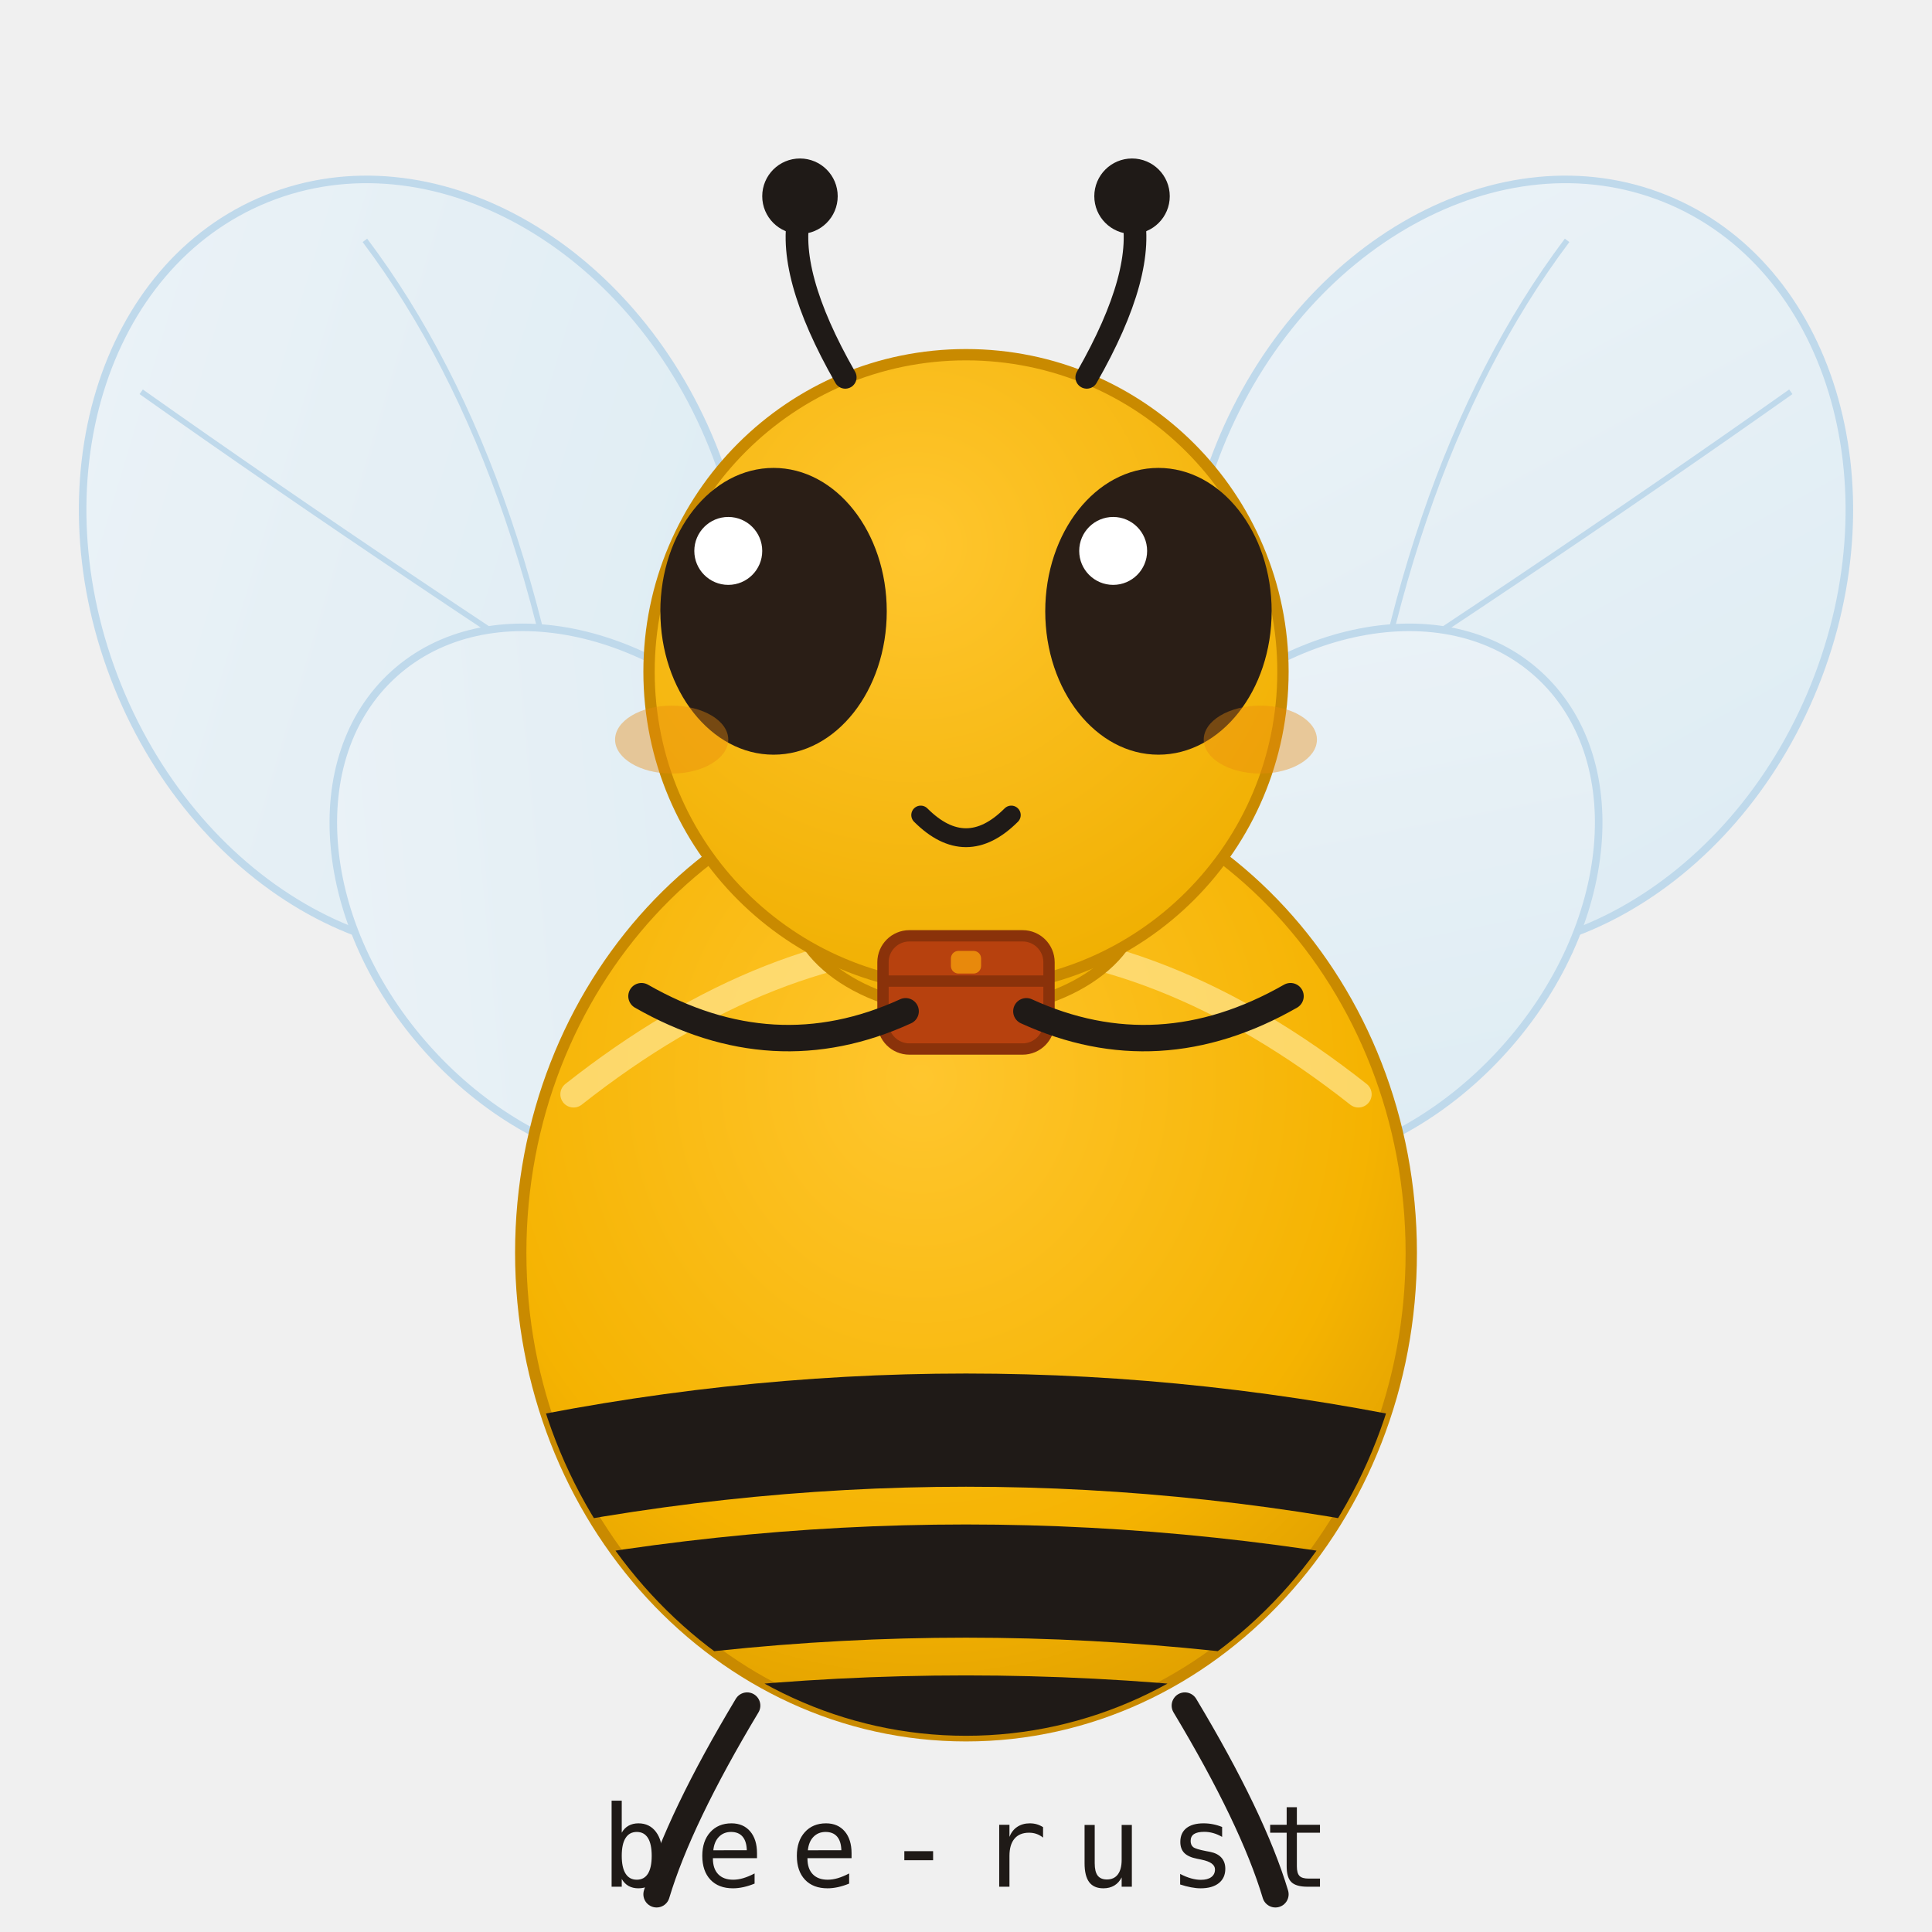
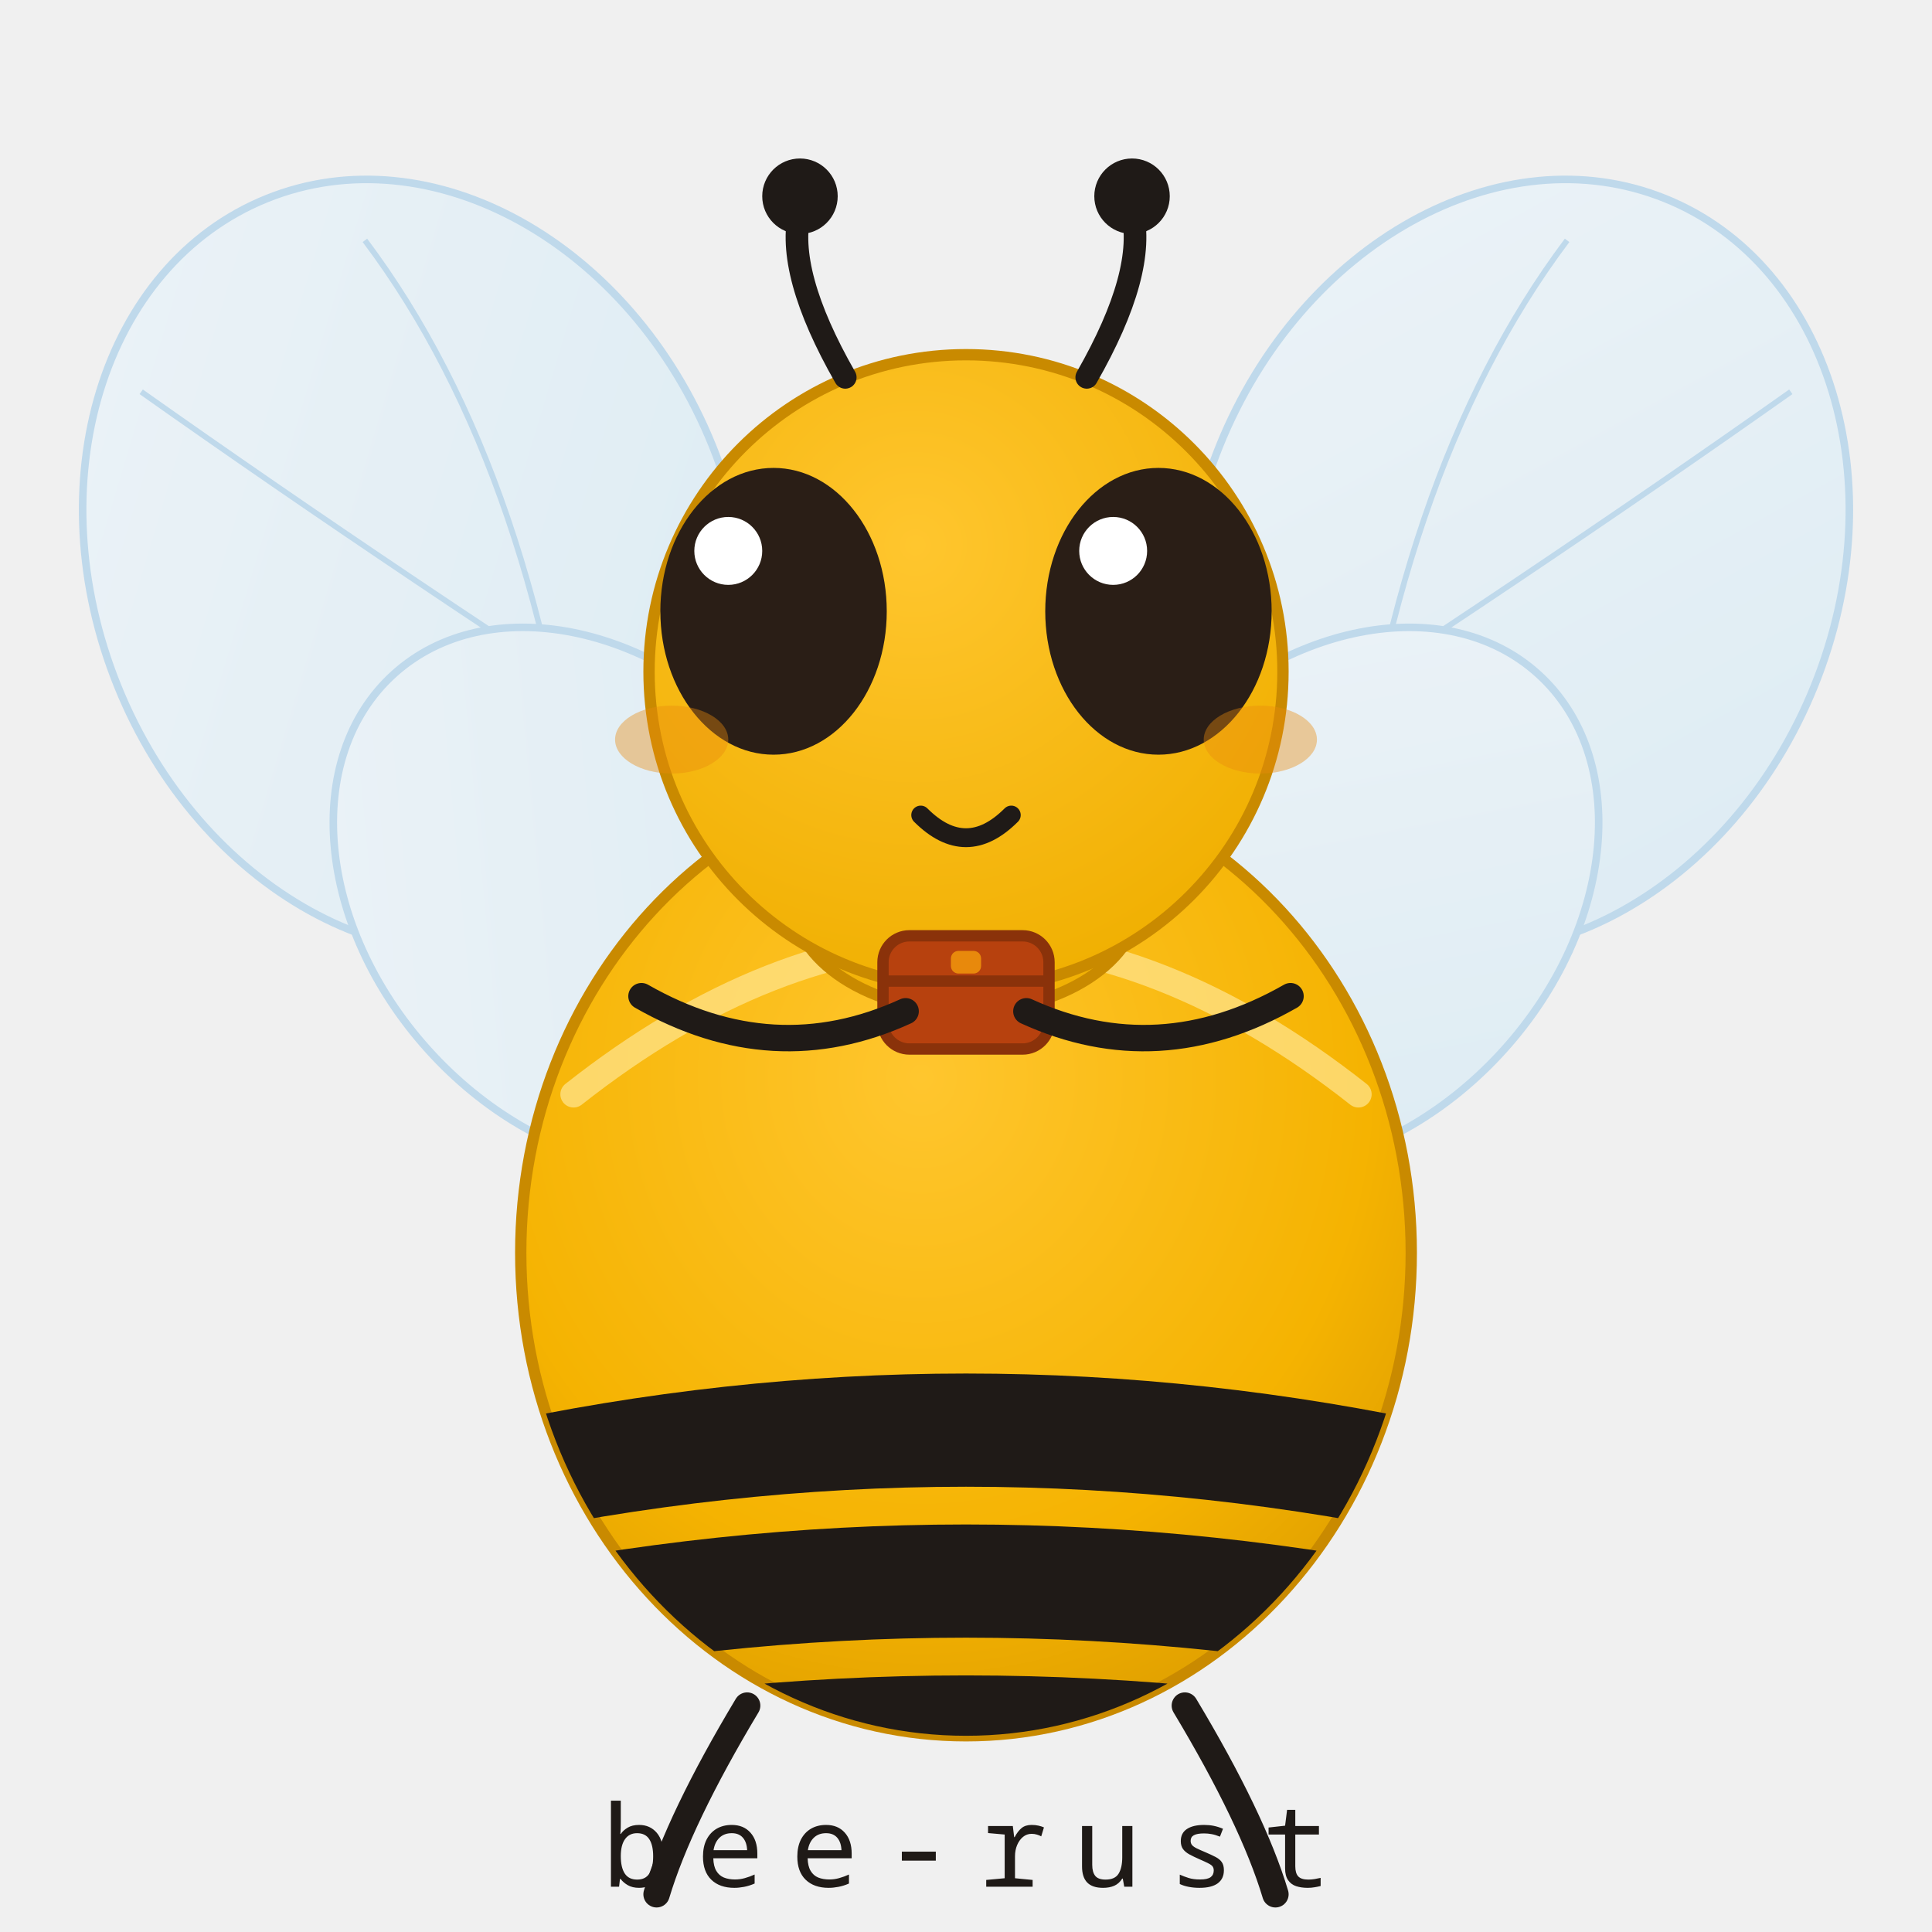
<svg xmlns="http://www.w3.org/2000/svg" viewBox="0 0 512 512" width="512" height="512" role="img" aria-label="Rusty, the bee-rust project mascot bee hovering with wings spread">
  <defs>
    <radialGradient id="bellyGrad" cx="45%" cy="32%" r="72%">
      <stop offset="0%" stop-color="#FFC62E" />
      <stop offset="70%" stop-color="#F5B301">
        <animate attributeName="stop-color" values="#F5B301;#FF8C00;#F5B301" dur="3s" repeatCount="indefinite" />
      </stop>
      <stop offset="100%" stop-color="#DE9E00" />
    </radialGradient>
    <radialGradient id="headGrad" cx="42%" cy="30%" r="75%">
      <stop offset="0%" stop-color="#FFC62E" />
      <stop offset="100%" stop-color="#F0AF00" />
    </radialGradient>
    <linearGradient id="wingGrad" x1="0" y1="0" x2="1" y2="1">
      <stop offset="0%" stop-color="#EAF5FC" />
      <stop offset="100%" stop-color="#CFE8F5" />
    </linearGradient>
    <clipPath id="bellyClip">
      <ellipse cx="256" cy="332" rx="118" ry="128" />
    </clipPath>
  </defs>
  <g>
    <animateTransform attributeName="transform" type="translate" values="0,0;0,-10;0,0" dur="1.6s" repeatCount="indefinite" />
    <g fill="url(#wingGrad)" stroke="#9FC9E8" stroke-width="2" opacity="0.6">
      <g>
        <animateTransform attributeName="transform" type="rotate" values="-22,110,150;-27,110,150;-22,110,150" dur="0.12s" repeatCount="indefinite" />
        <ellipse cx="110" cy="150" rx="85" ry="105" transform="rotate(-22 110 150)" />
        <path d="M60 80 Q105 150 165 235" fill="none" stroke-width="1.5" transform="rotate(-22 110 150)" />
        <path d="M130 65 Q150 140 120 245" fill="none" stroke-width="1.5" transform="rotate(-22 110 150)" />
      </g>
      <g>
        <animateTransform attributeName="transform" type="rotate" values="22,402,150;27,402,150;22,402,150" dur="0.12s" repeatCount="indefinite" />
        <ellipse cx="402" cy="150" rx="85" ry="105" transform="rotate(22 402 150)" />
        <path d="M452 80 Q407 150 347 235" fill="none" stroke-width="1.5" transform="rotate(22 402 150)" />
        <path d="M382 65 Q362 140 392 245" fill="none" stroke-width="1.5" transform="rotate(22 402 150)" />
      </g>
      <g>
        <animateTransform attributeName="transform" type="rotate" values="-42,158,238;-47,158,238;-42,158,238" dur="0.12s" repeatCount="indefinite" />
        <ellipse cx="158" cy="238" rx="60" ry="80" transform="rotate(-42 158 238)" />
      </g>
      <g>
        <animateTransform attributeName="transform" type="rotate" values="42,354,238;47,354,238;42,354,238" dur="0.12s" repeatCount="indefinite" />
        <ellipse cx="354" cy="238" rx="60" ry="80" transform="rotate(42 354 238)" />
      </g>
    </g>
    <g stroke="#1F1A17" stroke-width="7" stroke-linecap="round" fill="none">
      <path d="M198 452 Q180 482 174 502" />
      <path d="M314 452 Q332 482 338 502" />
    </g>
    <g>
      <ellipse cx="256" cy="332" rx="118" ry="128" fill="url(#bellyGrad)" stroke="#C98A00" stroke-width="3" />
      <path d="M152 290 Q256 208 360 290" fill="none" stroke="#FFE38A" stroke-width="7" stroke-linecap="round" opacity="0.75">
        <animate attributeName="opacity" values="0.75;0.35;0.75" dur="3s" repeatCount="indefinite" />
      </path>
      <g clip-path="url(#bellyClip)">
        <path d="M128 378 Q256 350 384 378 L384 408 Q256 380 128 408 Z" fill="#1F1A17" />
        <path d="M124 418 Q256 390 388 418 L388 448 Q256 420 124 448 Z" fill="#1F1A17" />
        <path d="M120 458 Q256 430 392 458 L392 486 Q256 460 120 486 Z" fill="#1F1A17" />
      </g>
    </g>
    <ellipse cx="256" cy="238" rx="46" ry="30" fill="url(#headGrad)" stroke="#C98A00" stroke-width="3" />
    <circle cx="256" cy="178" r="84" fill="url(#headGrad)" stroke="#C98A00" stroke-width="3" />
    <g stroke="#1F1A17" stroke-width="6" stroke-linecap="round" fill="#1F1A17">
      <path d="M224 100 Q208 72 212 56" fill="none" />
      <circle cx="212" cy="52" r="7" />
      <path d="M288 100 Q304 72 300 56" fill="none" />
      <circle cx="300" cy="52" r="7" />
    </g>
    <ellipse cx="205" cy="162" rx="30" ry="38" fill="#2A1E16" />
    <ellipse cx="307" cy="162" rx="30" ry="38" fill="#2A1E16" />
    <circle cx="193" cy="146" r="9" fill="#FFFFFF" />
    <circle cx="295" cy="146" r="9" fill="#FFFFFF" />
    <circle cx="191" cy="143" r="3.5" fill="#FFFFFF" />
    <path d="M244 216 Q256 228 268 216" fill="none" stroke="#1F1A17" stroke-width="5" stroke-linecap="round" />
    <ellipse cx="178" cy="196" rx="15" ry="9" fill="#E8890C" opacity="0.4" />
    <ellipse cx="334" cy="196" rx="15" ry="9" fill="#E8890C" opacity="0.4" />
    <g>
      <rect x="234" y="248" width="44" height="30" rx="7" fill="#B7410E" stroke="#8A320A" stroke-width="3" />
      <path d="M234 260 L278 260" stroke="#8A320A" stroke-width="3" />
      <rect x="252" y="252" width="8" height="6" rx="2" fill="#E8890C" />
      <path d="M170 264 Q205 284 240 268" fill="none" stroke="#1F1A17" stroke-width="7" stroke-linecap="round" />
      <path d="M342 264 Q307 284 272 268" fill="none" stroke="#1F1A17" stroke-width="7" stroke-linecap="round" />
    </g>
-     <text x="256" y="500" text-anchor="middle" font-family="ui-monospace,SFMono-Regular,Menlo,monospace" font-size="30" letter-spacing="7" fill="#1F1A17">bee-rust</text>
+     <text x="256" y="500" text-anchor="middle" font-family="'JetBrains Mono','Noto Sans Mono','DejaVu Sans Mono',ui-monospace,monospace" font-size="30" letter-spacing="7" fill="#1F1A17">bee-rust</text>
  </g>
</svg>
